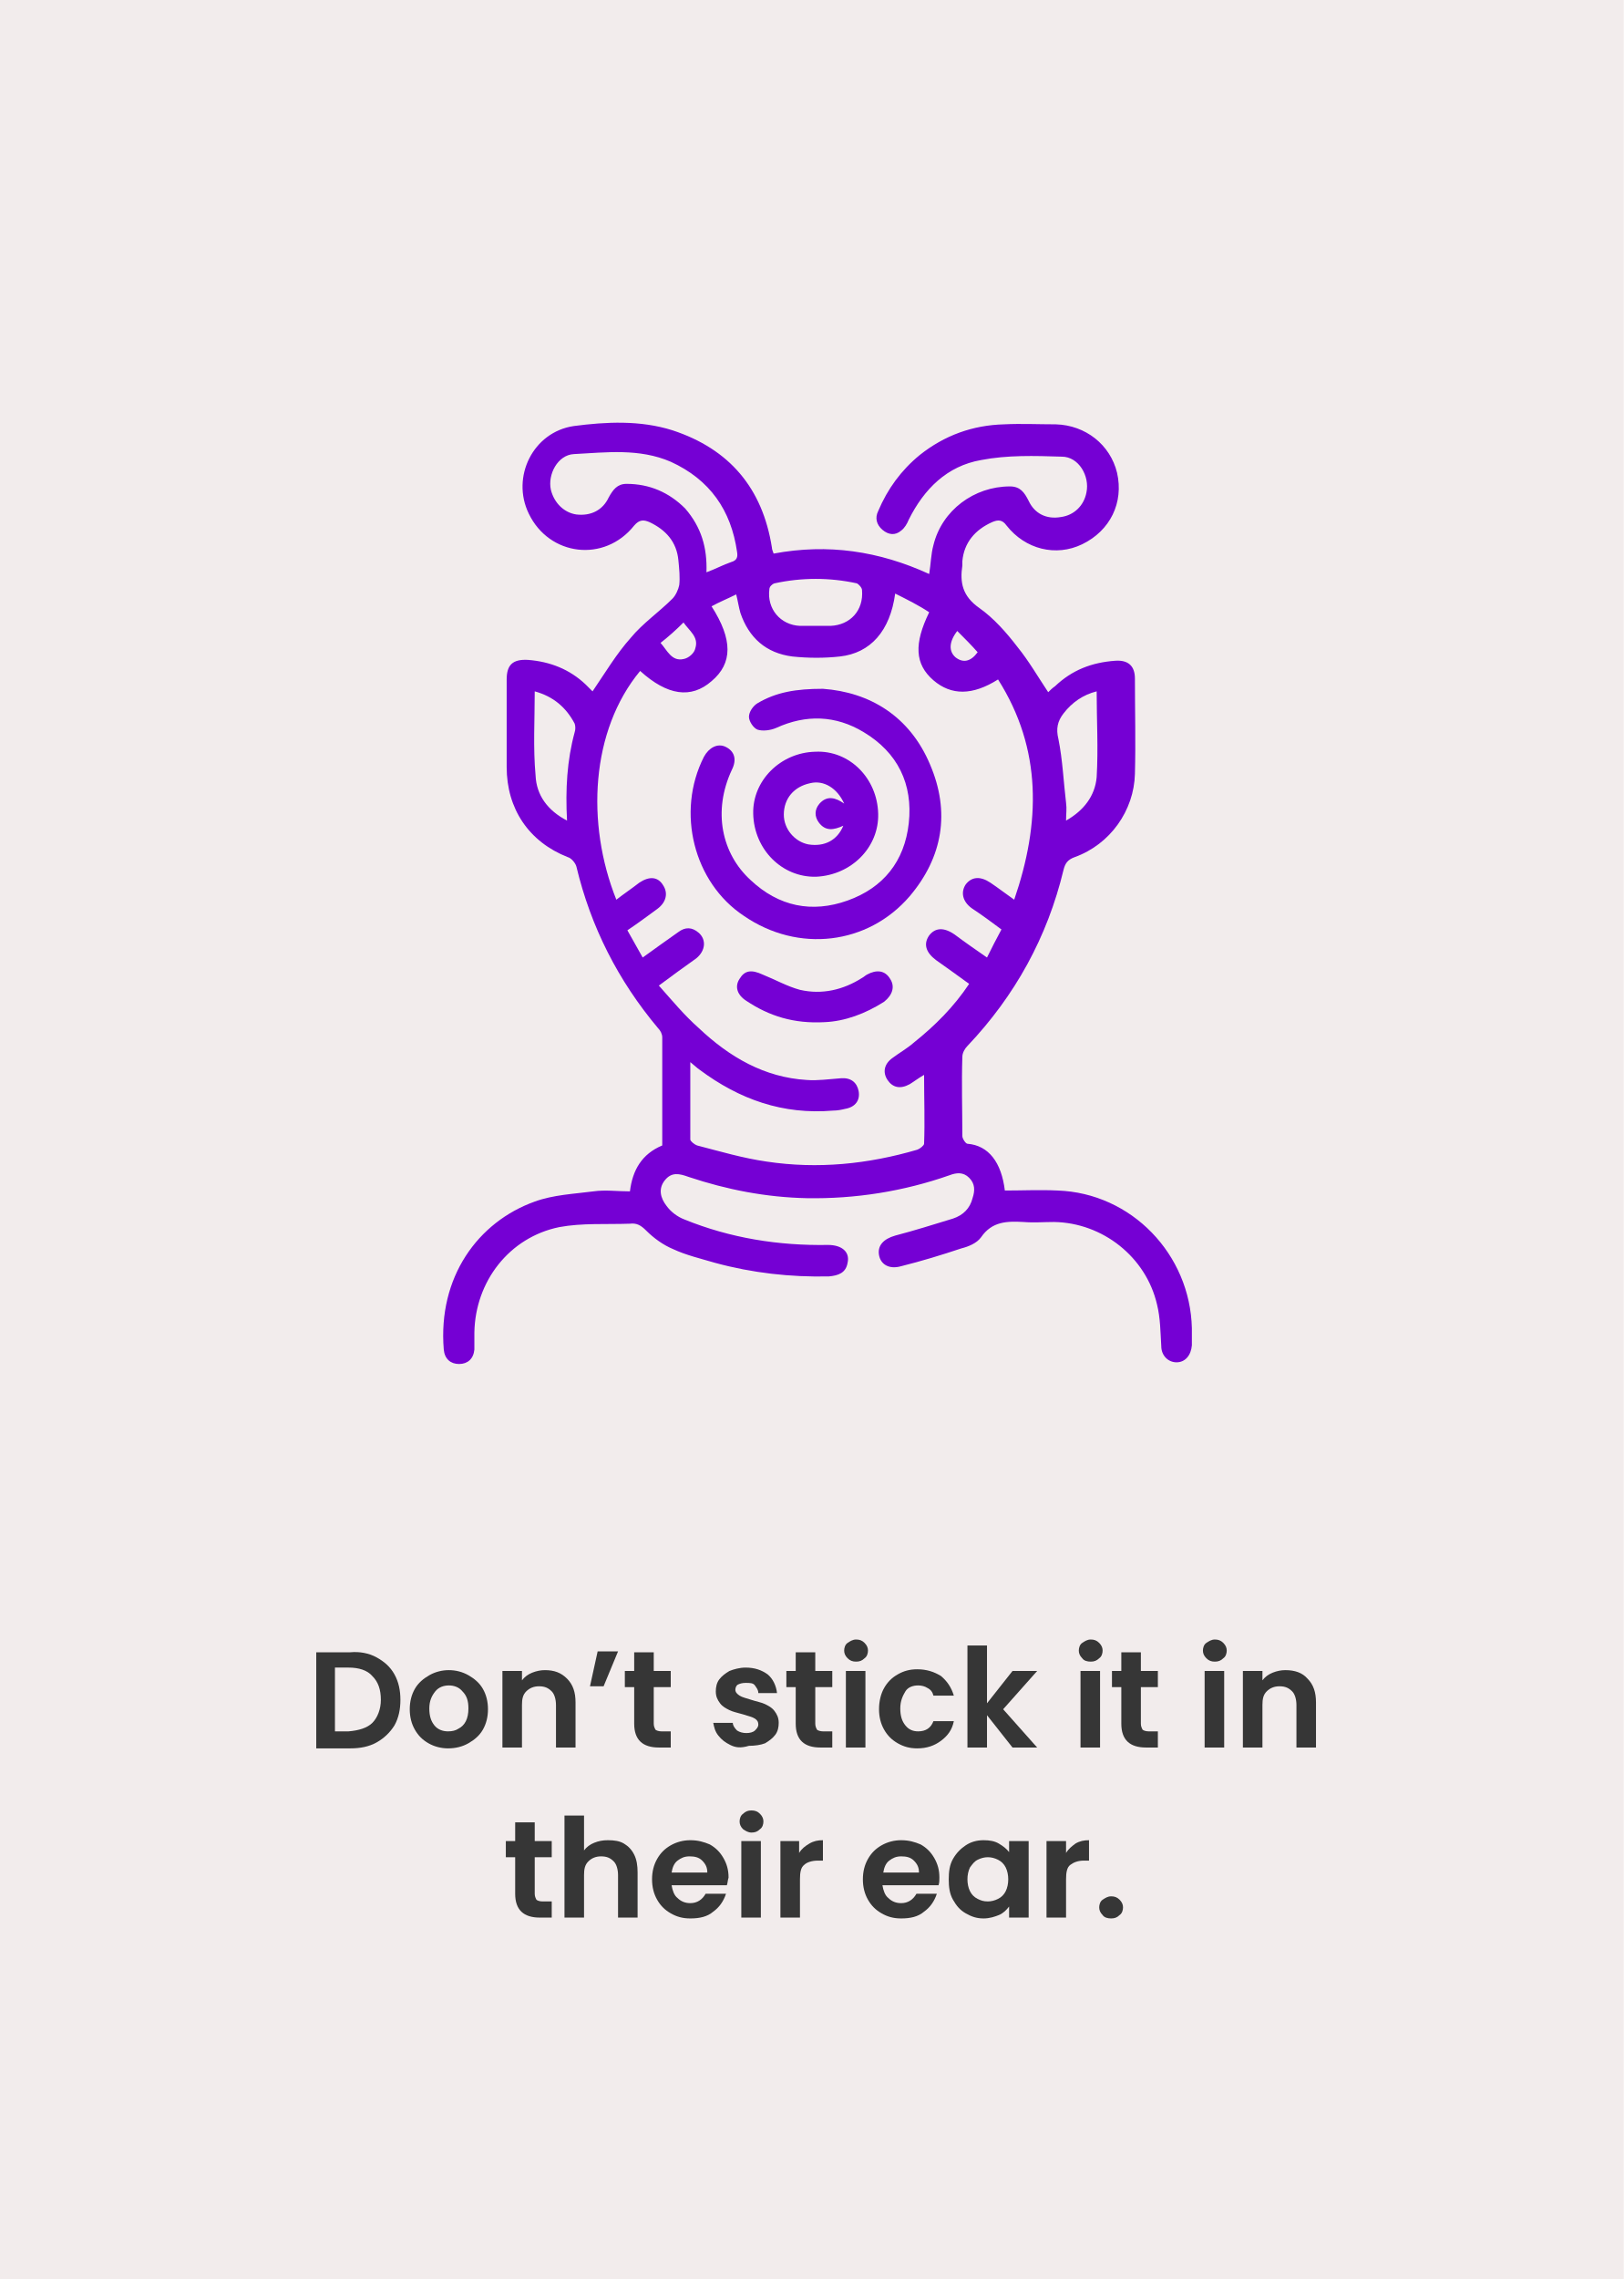
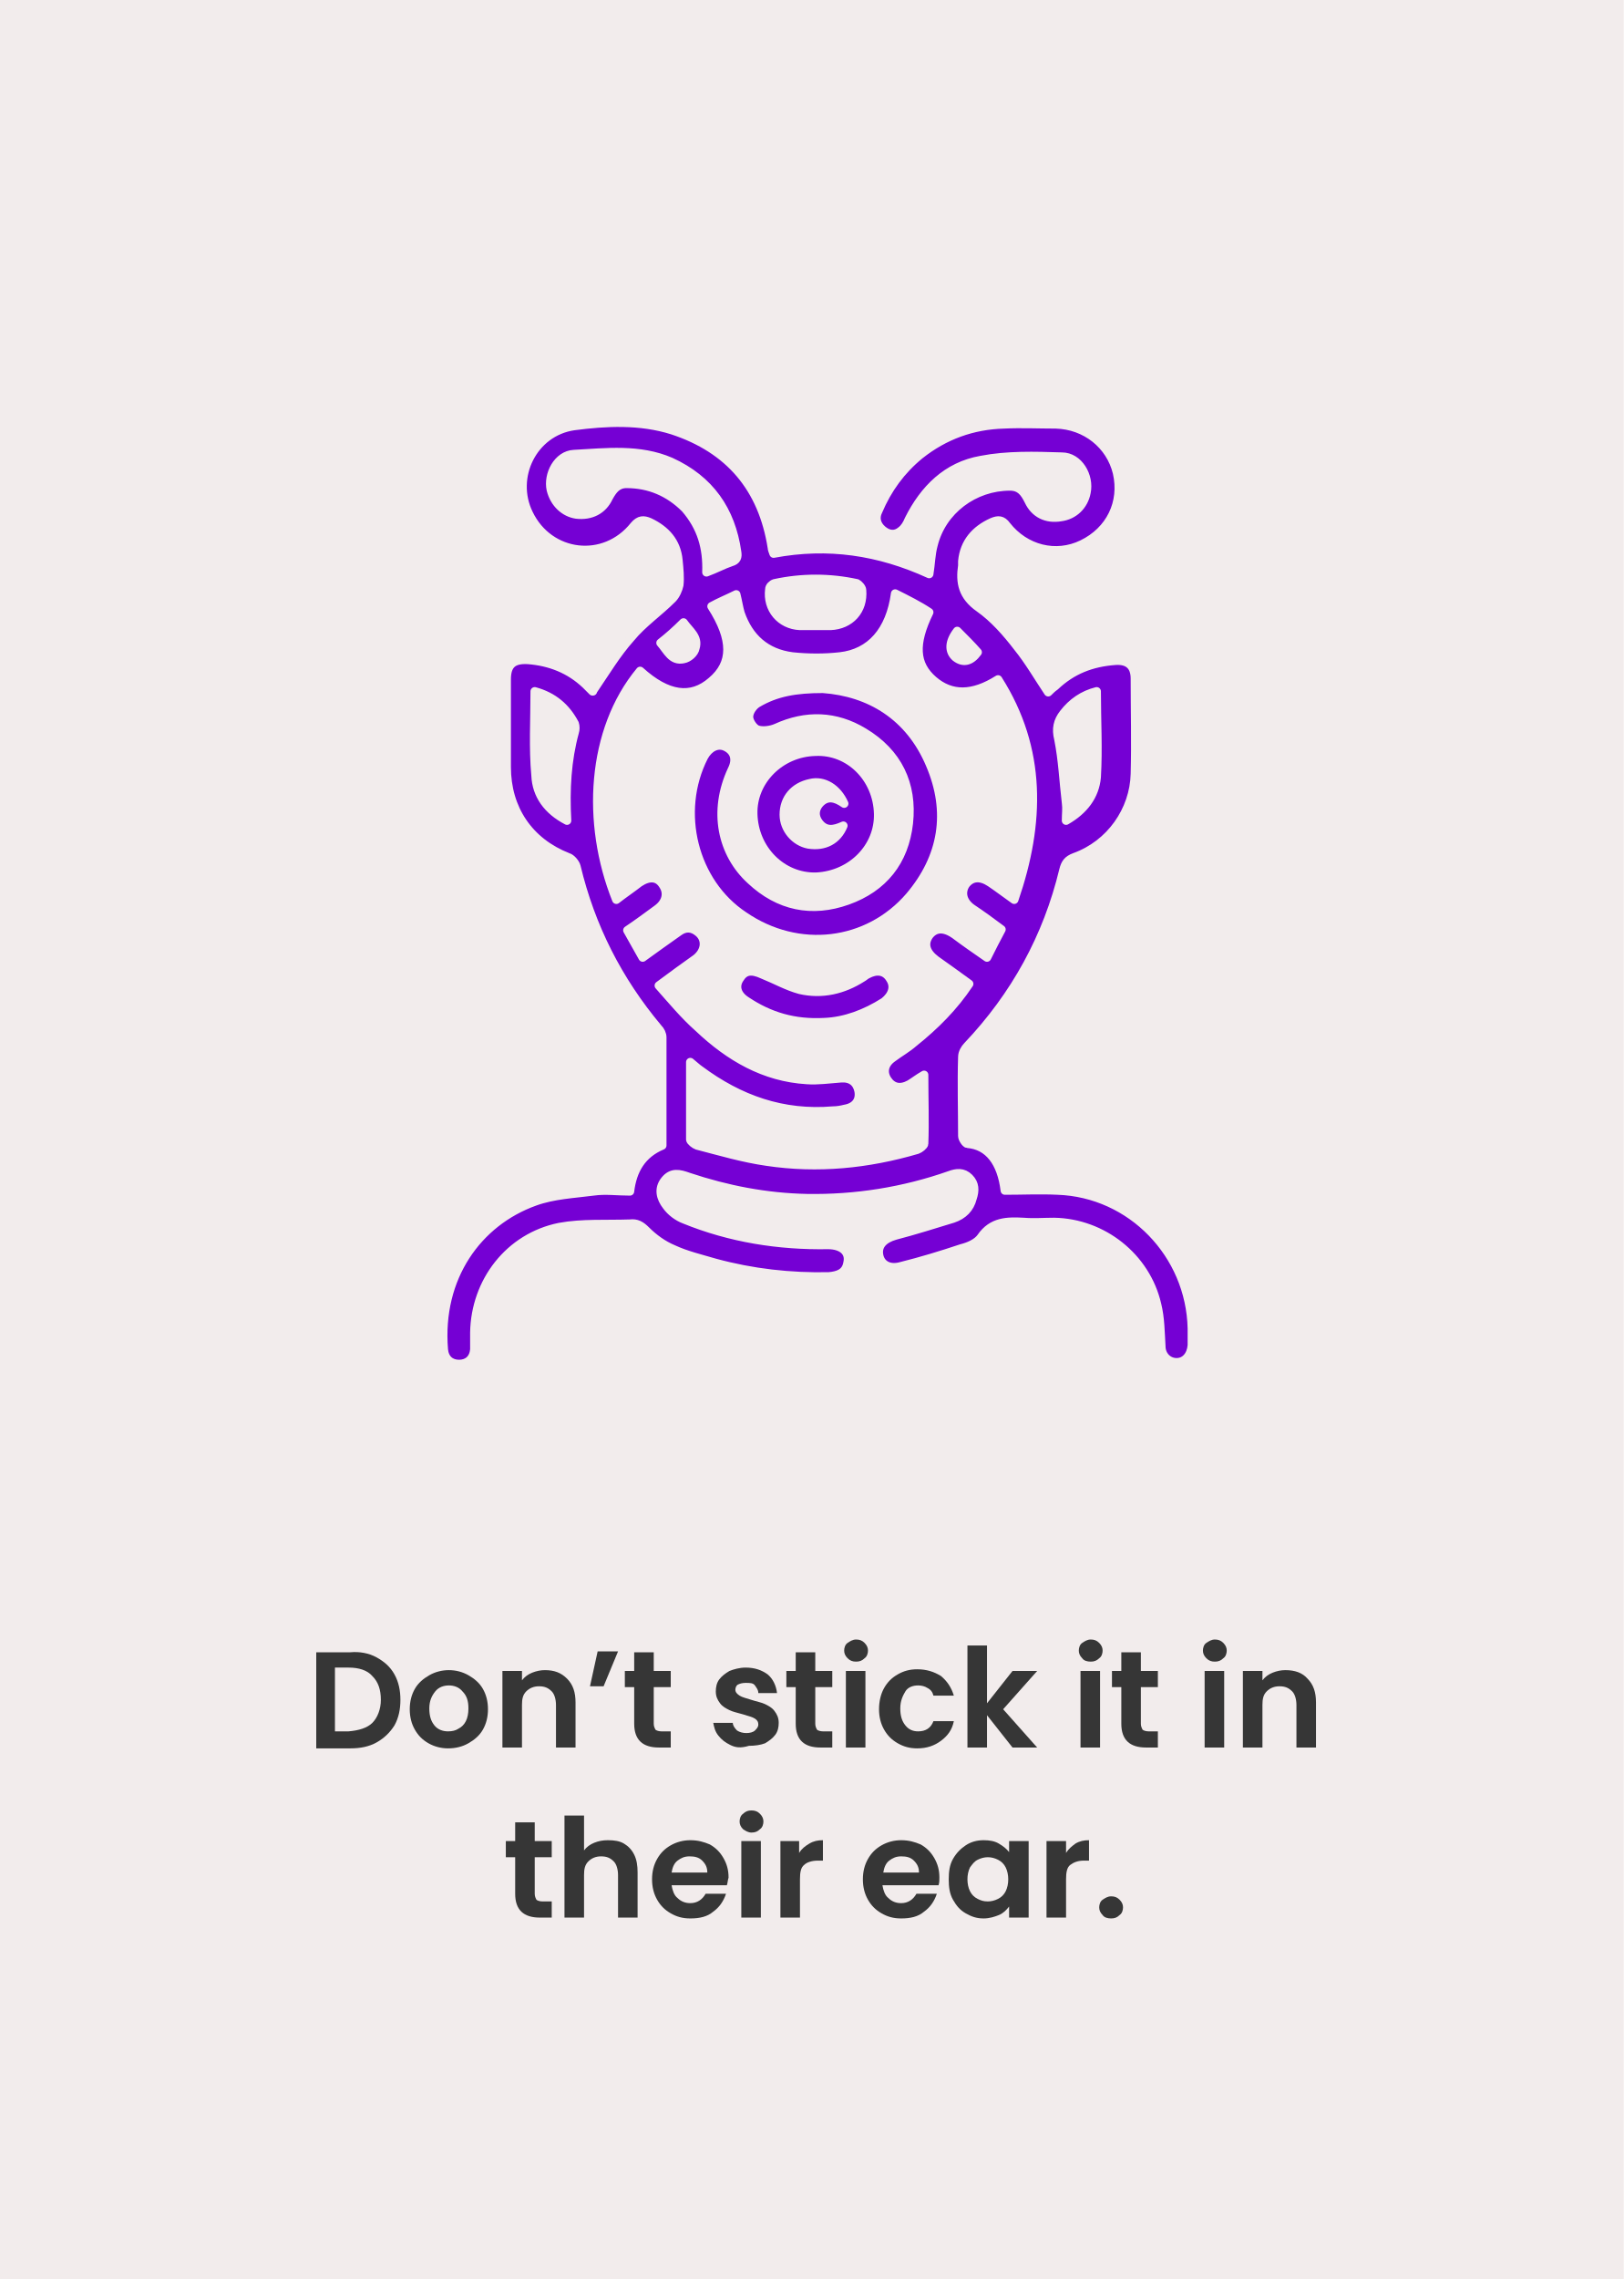
<svg xmlns="http://www.w3.org/2000/svg" version="1.1" baseProfile="tiny" id="Layer_1" x="0px" y="0px" width="191px" height="268px" viewBox="0 0 191 268" overflow="visible" xml:space="preserve">
  <rect fill="#F2ECEC" width="191" height="268" />
  <g>
    <path fill="#363636" d="M44.3,194.9c0.9,0.5,1.6,1.1,2.1,2c0.5,0.9,0.7,1.9,0.7,3s-0.2,2.1-0.7,3c-0.5,0.8-1.2,1.5-2.1,2   c-0.9,0.5-1.9,0.7-3.1,0.7h-4v-11.3h4C42.3,194.2,43.4,194.4,44.3,194.9z M43.8,202.6c0.6-0.6,1-1.6,1-2.7c0-1.2-0.3-2.1-1-2.8   c-0.6-0.7-1.6-1-2.8-1h-1.6v7.5h1.6C42.2,203.5,43.2,203.2,43.8,202.6z" />
    <path fill="#363636" d="M50.4,205c-0.7-0.4-1.2-0.9-1.6-1.6c-0.4-0.7-0.6-1.5-0.6-2.4s0.2-1.7,0.6-2.4c0.4-0.7,1-1.2,1.7-1.6   c0.7-0.4,1.5-0.6,2.3-0.6s1.6,0.2,2.3,0.6c0.7,0.4,1.3,0.9,1.7,1.6c0.4,0.7,0.6,1.5,0.6,2.4s-0.2,1.7-0.6,2.4   c-0.4,0.7-1,1.2-1.7,1.6c-0.7,0.4-1.5,0.6-2.4,0.6C51.9,205.6,51.1,205.4,50.4,205z M53.9,203.3c0.4-0.2,0.7-0.5,0.9-0.9   c0.2-0.4,0.3-0.9,0.3-1.5c0-0.9-0.2-1.5-0.7-2c-0.4-0.5-1-0.7-1.6-0.7s-1.2,0.2-1.6,0.7c-0.4,0.5-0.7,1.1-0.7,2s0.2,1.5,0.6,2   s1,0.7,1.6,0.7C53.2,203.6,53.6,203.5,53.9,203.3z" />
    <path fill="#363636" d="M66.7,197.4c0.7,0.7,1,1.6,1,2.8v5.3h-2.3v-5c0-0.7-0.2-1.3-0.5-1.6c-0.4-0.4-0.8-0.6-1.5-0.6   c-0.6,0-1.1,0.2-1.5,0.6c-0.4,0.4-0.5,0.9-0.5,1.6v5h-2.3v-9h2.3v1.1c0.3-0.4,0.7-0.7,1.2-0.9c0.5-0.2,1-0.3,1.5-0.3   C65.2,196.4,66,196.7,66.7,197.4z" />
    <path fill="#363636" d="M70.3,194.2h2.4l-1.7,4.1h-1.6L70.3,194.2z" />
    <path fill="#363636" d="M76.9,198.4v4.3c0,0.3,0.1,0.5,0.2,0.7c0.1,0.1,0.4,0.2,0.7,0.2h1.1v1.9h-1.4c-1.9,0-2.9-0.9-2.9-2.8v-4.3   h-1.1v-1.9h1.1v-2.2h2.3v2.2h2v1.9H76.9z" />
    <path fill="#363636" d="M85.9,205.2c-0.6-0.3-1-0.6-1.4-1.1s-0.5-1-0.6-1.5h2.3c0,0.3,0.2,0.6,0.5,0.9c0.3,0.2,0.7,0.3,1.1,0.3   c0.4,0,0.8-0.1,1-0.3c0.2-0.2,0.4-0.4,0.4-0.7c0-0.3-0.1-0.5-0.4-0.7s-0.8-0.3-1.4-0.5c-0.7-0.2-1.2-0.3-1.6-0.5   c-0.4-0.2-0.8-0.4-1.1-0.8s-0.5-0.8-0.5-1.4c0-0.5,0.1-1,0.4-1.4c0.3-0.4,0.7-0.7,1.2-1c0.5-0.2,1.2-0.4,1.9-0.4   c1.1,0,1.9,0.3,2.6,0.8c0.6,0.5,1,1.3,1.1,2.2h-2.2c0-0.4-0.2-0.6-0.4-0.9s-0.6-0.3-1.1-0.3c-0.4,0-0.7,0.1-0.9,0.2   s-0.3,0.4-0.3,0.6c0,0.3,0.2,0.5,0.5,0.7c0.3,0.2,0.8,0.3,1.4,0.5c0.6,0.2,1.2,0.3,1.6,0.5c0.4,0.2,0.8,0.4,1.1,0.8   c0.3,0.4,0.5,0.8,0.5,1.4c0,0.5-0.1,1-0.4,1.4s-0.7,0.7-1.2,1c-0.5,0.2-1.2,0.3-1.9,0.3C87.1,205.6,86.5,205.5,85.9,205.2z" />
    <path fill="#363636" d="M95.9,198.4v4.3c0,0.3,0.1,0.5,0.2,0.7c0.1,0.1,0.4,0.2,0.7,0.2h1.1v1.9h-1.4c-1.9,0-2.9-0.9-2.9-2.8v-4.3   h-1.1v-1.9h1.1v-2.2h2.3v2.2h2v1.9H95.9z" />
    <path fill="#363636" d="M99.7,195c-0.3-0.3-0.4-0.6-0.4-0.9s0.1-0.7,0.4-0.9s0.6-0.4,1-0.4s0.7,0.1,1,0.4s0.4,0.6,0.4,0.9   s-0.1,0.7-0.4,0.9c-0.3,0.3-0.6,0.4-1,0.4S100,195.3,99.7,195z M101.8,196.5v9h-2.3v-9H101.8z" />
    <path fill="#363636" d="M104,198.5c0.4-0.7,0.9-1.2,1.6-1.6c0.7-0.4,1.4-0.6,2.3-0.6c1.1,0,2,0.3,2.8,0.8c0.7,0.6,1.2,1.3,1.5,2.3   h-2.4c-0.1-0.4-0.3-0.7-0.7-0.9c-0.3-0.2-0.7-0.3-1.1-0.3c-0.6,0-1.2,0.2-1.5,0.7s-0.6,1.1-0.6,2c0,0.9,0.2,1.5,0.6,2   s0.9,0.7,1.5,0.7c0.9,0,1.5-0.4,1.8-1.2h2.4c-0.2,1-0.7,1.7-1.5,2.3s-1.7,0.9-2.8,0.9c-0.9,0-1.6-0.2-2.3-0.6   c-0.7-0.4-1.2-0.9-1.6-1.6s-0.6-1.5-0.6-2.4S103.6,199.2,104,198.5z" />
    <path fill="#363636" d="M119.1,205.5l-3-3.8v3.8h-2.3v-12h2.3v6.8l3-3.8h2.9l-4,4.5l4,4.5H119.1z" />
    <path fill="#363636" d="M127.3,195c-0.3-0.3-0.4-0.6-0.4-0.9s0.1-0.7,0.4-0.9s0.6-0.4,1-0.4s0.7,0.1,1,0.4s0.4,0.6,0.4,0.9   s-0.1,0.7-0.4,0.9c-0.3,0.3-0.6,0.4-1,0.4S127.5,195.3,127.3,195z M129.4,196.5v9h-2.3v-9H129.4z" />
    <path fill="#363636" d="M134.2,198.4v4.3c0,0.3,0.1,0.5,0.2,0.7c0.1,0.1,0.4,0.2,0.7,0.2h1.1v1.9h-1.4c-1.9,0-2.9-0.9-2.9-2.8v-4.3   h-1.1v-1.9h1.1v-2.2h2.3v2.2h2v1.9H134.2z" />
    <path fill="#363636" d="M141.9,195c-0.3-0.3-0.4-0.6-0.4-0.9s0.1-0.7,0.4-0.9s0.6-0.4,1-0.4s0.7,0.1,1,0.4s0.4,0.6,0.4,0.9   s-0.1,0.7-0.4,0.9c-0.3,0.3-0.6,0.4-1,0.4S142.2,195.3,141.9,195z M144,196.5v9h-2.3v-9H144z" />
    <path fill="#363636" d="M153.8,197.4c0.7,0.7,1,1.6,1,2.8v5.3h-2.3v-5c0-0.7-0.2-1.3-0.5-1.6c-0.4-0.4-0.8-0.6-1.5-0.6   c-0.6,0-1.1,0.2-1.5,0.6c-0.4,0.4-0.5,0.9-0.5,1.6v5h-2.3v-9h2.3v1.1c0.3-0.4,0.7-0.7,1.2-0.9c0.5-0.2,1-0.3,1.5-0.3   C152.3,196.4,153.2,196.7,153.8,197.4z" />
    <path fill="#363636" d="M62.9,218.4v4.3c0,0.3,0.1,0.5,0.2,0.7c0.1,0.1,0.4,0.2,0.7,0.2h1.1v1.9h-1.4c-1.9,0-2.9-0.9-2.9-2.8v-4.3   h-1.1v-1.9h1.1v-2.2h2.3v2.2h2v1.9H62.9z" />
    <path fill="#363636" d="M73.4,216.8c0.5,0.3,0.9,0.7,1.2,1.3c0.3,0.6,0.4,1.3,0.4,2.1v5.3h-2.3v-5c0-0.7-0.2-1.3-0.5-1.6   c-0.4-0.4-0.8-0.6-1.5-0.6c-0.6,0-1.1,0.2-1.5,0.6c-0.4,0.4-0.5,0.9-0.5,1.6v5h-2.3v-12h2.3v4.1c0.3-0.4,0.7-0.7,1.2-0.9   c0.5-0.2,1-0.3,1.6-0.3C72.3,216.4,72.9,216.5,73.4,216.8z" />
    <path fill="#363636" d="M85.5,221.7H79c0.1,0.6,0.3,1.2,0.7,1.5c0.4,0.4,0.9,0.6,1.5,0.6c0.8,0,1.4-0.4,1.8-1.1h2.4   c-0.3,0.9-0.8,1.6-1.5,2.1c-0.7,0.6-1.6,0.8-2.7,0.8c-0.9,0-1.6-0.2-2.3-0.6c-0.7-0.4-1.2-0.9-1.6-1.6s-0.6-1.5-0.6-2.4   c0-0.9,0.2-1.7,0.6-2.4c0.4-0.7,0.9-1.2,1.6-1.6s1.5-0.6,2.3-0.6c0.9,0,1.6,0.2,2.3,0.5c0.7,0.4,1.2,0.9,1.6,1.6s0.6,1.4,0.6,2.3   C85.6,221.1,85.6,221.4,85.5,221.7z M83.2,220.2c0-0.6-0.2-1-0.6-1.4c-0.4-0.4-0.9-0.5-1.5-0.5c-0.6,0-1,0.2-1.4,0.5   c-0.4,0.3-0.6,0.8-0.7,1.4H83.2z" />
    <path fill="#363636" d="M87.4,215.1c-0.3-0.3-0.4-0.6-0.4-0.9s0.1-0.7,0.4-0.9c0.3-0.3,0.6-0.4,1-0.4c0.4,0,0.7,0.1,1,0.4   c0.3,0.3,0.4,0.6,0.4,0.9s-0.1,0.7-0.4,0.9c-0.3,0.3-0.6,0.4-1,0.4C88,215.5,87.7,215.3,87.4,215.1z M89.5,216.5v9h-2.3v-9H89.5z" />
    <path fill="#363636" d="M95.2,216.8c0.5-0.3,1-0.4,1.6-0.4v2.4h-0.6c-0.7,0-1.3,0.2-1.6,0.5c-0.4,0.3-0.5,0.9-0.5,1.7v4.5h-2.3v-9   H94v1.4C94.3,217.4,94.7,217.1,95.2,216.8z" />
    <path fill="#363636" d="M110.4,221.7h-6.6c0.1,0.6,0.3,1.2,0.7,1.5c0.4,0.4,0.9,0.6,1.5,0.6c0.8,0,1.4-0.4,1.8-1.1h2.4   c-0.3,0.9-0.8,1.6-1.5,2.1c-0.7,0.6-1.6,0.8-2.7,0.8c-0.9,0-1.6-0.2-2.3-0.6c-0.7-0.4-1.2-0.9-1.6-1.6c-0.4-0.7-0.6-1.5-0.6-2.4   c0-0.9,0.2-1.7,0.6-2.4c0.4-0.7,0.9-1.2,1.6-1.6c0.7-0.4,1.5-0.6,2.3-0.6c0.9,0,1.6,0.2,2.3,0.5c0.7,0.4,1.2,0.9,1.6,1.6   c0.4,0.7,0.6,1.4,0.6,2.3C110.5,221.1,110.5,221.4,110.4,221.7z M108.1,220.2c0-0.6-0.2-1-0.6-1.4s-0.9-0.5-1.5-0.5   c-0.6,0-1,0.2-1.4,0.5c-0.4,0.3-0.6,0.8-0.7,1.4H108.1z" />
    <path fill="#363636" d="M112.1,218.6c0.4-0.7,0.9-1.2,1.5-1.6s1.3-0.6,2.1-0.6c0.7,0,1.3,0.1,1.8,0.4c0.5,0.3,0.9,0.6,1.2,1v-1.3   h2.3v9h-2.3v-1.3c-0.3,0.4-0.7,0.8-1.2,1s-1.1,0.4-1.8,0.4c-0.8,0-1.4-0.2-2.1-0.6s-1.1-0.9-1.5-1.6c-0.4-0.7-0.5-1.5-0.5-2.4   C111.6,220.1,111.7,219.3,112.1,218.6z M118.3,219.6c-0.2-0.4-0.5-0.7-0.9-0.9s-0.8-0.3-1.2-0.3c-0.4,0-0.8,0.1-1.2,0.3   s-0.6,0.5-0.9,0.9c-0.2,0.4-0.3,0.9-0.3,1.4s0.1,1,0.3,1.4c0.2,0.4,0.5,0.7,0.9,0.9c0.4,0.2,0.7,0.3,1.2,0.3c0.4,0,0.8-0.1,1.2-0.3   c0.4-0.2,0.7-0.5,0.9-0.9c0.2-0.4,0.3-0.9,0.3-1.4S118.5,220,118.3,219.6z" />
    <path fill="#363636" d="M126.5,216.8c0.5-0.3,1-0.4,1.6-0.4v2.4h-0.6c-0.7,0-1.2,0.2-1.6,0.5c-0.4,0.3-0.5,0.9-0.5,1.7v4.5h-2.3v-9   h2.3v1.4C125.7,217.4,126.1,217.1,126.5,216.8z" />
    <path fill="#363636" d="M129.7,225.2c-0.3-0.3-0.4-0.6-0.4-0.9s0.1-0.7,0.4-0.9s0.6-0.4,1-0.4c0.4,0,0.7,0.1,1,0.4   c0.3,0.3,0.4,0.6,0.4,0.9s-0.1,0.7-0.4,0.9c-0.3,0.3-0.6,0.4-1,0.4C130.3,225.6,129.9,225.5,129.7,225.2z" />
  </g>
  <g id="LUqn1l_00000029010310378352459100000005839372164818346887_">
    <g>
-       <path fill="#7500D4" d="M118.2,140c2.1,0,4.1-0.1,6.2,0c8.7,0.3,15.6,7.5,15.8,16.2c0,0.7,0,1.3,0,2c-0.1,1.2-0.8,2-1.8,2    c-1,0-1.8-0.8-1.8-1.9c-0.1-1.6-0.1-3.3-0.5-4.9c-1.3-5.6-6.4-9.6-12.1-9.7c-1.2,0-2.4,0.1-3.6,0c-1.9-0.1-3.7-0.1-5,1.8    c-0.5,0.7-1.5,1.1-2.3,1.3c-2.4,0.8-4.7,1.5-7.1,2.1c-1.4,0.4-2.4-0.2-2.6-1.3c-0.2-1.1,0.5-1.9,1.9-2.3c2.3-0.6,4.5-1.3,6.8-2    c1.2-0.4,2-1.2,2.3-2.4c0.3-0.9,0.3-1.7-0.4-2.4c-0.7-0.7-1.5-0.6-2.3-0.3c-5.4,1.9-11.1,2.8-16.8,2.7c-4.8-0.1-9.4-1-13.9-2.5    c-1.1-0.4-2-0.6-2.8,0.4c-0.8,1-0.5,2.1,0.2,3c0.5,0.7,1.3,1.3,2.1,1.6c5.4,2.2,11.1,3.1,16.9,3c1.6,0,2.6,0.8,2.3,2.1    c-0.2,1.2-1.1,1.5-2.2,1.6c-4.5,0.1-9-0.4-13.4-1.6c-1.7-0.5-3.4-0.9-4.9-1.6c-1.2-0.5-2.3-1.3-3.2-2.2c-0.6-0.6-1.1-0.9-1.9-0.8    c-2.8,0.1-5.6-0.1-8.3,0.4c-5.9,1.2-9.9,6.4-10,12.4c0,0.7,0,1.3,0,2c-0.1,1.1-0.8,1.7-1.8,1.7c-1,0-1.7-0.6-1.8-1.7    c-0.7-8.5,4-15,10.7-17.4c2.2-0.8,4.6-0.9,6.9-1.2c1.4-0.2,2.8,0,4.3,0c0.3-2.5,1.4-4.4,3.8-5.4c0-4.3,0-8.5,0-12.7    c0-0.4-0.2-0.8-0.5-1.1c-4.7-5.6-7.9-11.9-9.6-19c-0.1-0.4-0.6-1-1-1.1c-4.6-1.8-7.2-5.7-7.2-10.6c0-3.4,0-6.9,0-10.3    c0-1.7,0.7-2.4,2.5-2.3c2.6,0.2,4.9,1.1,6.8,2.9c0.3,0.3,0.5,0.5,0.8,0.8c0,0,0.1,0,0,0c1.5-2.2,2.8-4.4,4.5-6.3    c1.4-1.7,3.3-3,4.9-4.6c0.4-0.4,0.7-1.1,0.8-1.6c0.1-0.9,0-1.9-0.1-2.9c-0.2-2.2-1.5-3.6-3.4-4.5c-0.7-0.3-1.2-0.3-1.8,0.4    c-3.5,4.4-10,3.6-12.4-1.4c-2.1-4.3,0.5-9.6,5.3-10.3c3.8-0.5,7.8-0.7,11.6,0.5c6.7,2.2,10.6,6.8,11.7,13.8c0,0.2,0.1,0.4,0.2,0.7    c6.4-1.2,12.4-0.3,18.3,2.4c0.2-1.2,0.2-2.3,0.5-3.4c1-4.1,4.8-6.9,9-6.9c1.2,0,1.7,0.7,2.2,1.7c0.7,1.5,2.1,2.2,3.8,1.9    c1.5-0.2,2.7-1.3,3-2.9c0.4-1.9-0.9-4.2-2.9-4.2c-3.2-0.1-6.4-0.2-9.5,0.4c-4,0.7-6.7,3.4-8.5,7c-0.2,0.5-0.5,1-0.9,1.3    c-0.7,0.6-1.5,0.5-2.2-0.1c-0.7-0.6-0.9-1.4-0.5-2.2c1.1-2.6,2.7-4.8,4.9-6.6c2.9-2.3,6.2-3.5,9.9-3.6c2-0.1,4.1,0,6.1,0    c3.5,0.1,6.4,2.4,7.2,5.7c0.8,3.5-0.8,6.8-4.1,8.4c-3.1,1.5-6.7,0.6-8.9-2.2c-0.5-0.7-1-0.7-1.7-0.4c-2,0.9-3.3,2.4-3.5,4.6    c0,0.2,0,0.3,0,0.5c-0.3,2,0,3.6,2,5c1.7,1.2,3.2,2.9,4.5,4.6c1.3,1.6,2.4,3.5,3.6,5.3c0.2-0.2,0.5-0.5,0.8-0.7    c2-1.9,4.3-2.8,7.1-3c1.5-0.1,2.3,0.6,2.3,2.1c0,3.7,0.1,7.5,0,11.2c-0.1,4.3-2.9,8.3-7.1,9.8c-0.8,0.3-1.1,0.7-1.3,1.5    c-1.9,7.9-5.7,14.8-11.3,20.7c-0.3,0.3-0.6,0.8-0.6,1.3c-0.1,3.1,0,6.2,0,9.3c0,0.3,0.4,0.9,0.6,0.9    C116.3,134.7,117.8,136.7,118.2,140z M105.3,69.8c-0.6,4.4-2.9,7-6.5,7.4c-1.8,0.2-3.7,0.2-5.6,0c-3.1-0.4-5.1-2.2-6.1-5.1    c-0.2-0.7-0.3-1.4-0.5-2.2c-1,0.5-2,0.9-2.9,1.4c2.5,3.9,2.5,6.7,0,8.8c-2.4,2.1-5.2,1.7-8.4-1.2c-5.8,7-6.4,17.9-2.8,26.9    c0.9-0.7,1.8-1.3,2.7-2c1.2-0.8,2.2-0.7,2.8,0.3c0.6,0.9,0.4,2-0.7,2.8c-1.1,0.8-2.3,1.7-3.5,2.5c0.6,1.1,1.2,2.1,1.8,3.2    c1.5-1.1,2.8-2,4.2-3c0.8-0.6,1.6-0.6,2.4,0.1c0.9,0.8,0.8,2.1-0.3,3c-1.4,1-2.8,2-4.4,3.2c1.6,1.8,3,3.5,4.7,5    c3.6,3.4,7.7,5.8,12.7,6.1c1.3,0.1,2.6-0.1,4-0.2c1.2-0.1,1.9,0.5,2.1,1.5c0.2,1.1-0.4,1.9-1.6,2.1c-0.4,0.1-0.9,0.2-1.4,0.2    c-5.9,0.5-11-1.3-15.7-4.8c-0.3-0.2-0.6-0.5-1.1-0.9c0,3.2,0,6.2,0,9.1c0,0.2,0.5,0.6,0.8,0.7c2.7,0.7,5.4,1.5,8.2,1.9    c6,0.9,11.9,0.3,17.7-1.4c0.3-0.1,0.8-0.5,0.8-0.7c0.1-2.6,0-5.3,0-8.1c-0.7,0.4-1.2,0.8-1.7,1.1c-1.1,0.6-2,0.4-2.6-0.5    c-0.6-0.9-0.4-1.9,0.6-2.6c0.8-0.6,1.7-1.1,2.5-1.8c2.5-2,4.7-4.2,6.5-6.9c-1.4-1-2.6-1.9-3.9-2.8c-1.2-0.9-1.5-1.9-0.8-2.9    c0.7-0.9,1.7-1,3-0.1c1.2,0.9,2.5,1.8,3.8,2.7c0.6-1.2,1.1-2.2,1.7-3.3c-1.2-0.9-2.3-1.7-3.5-2.5c-1.1-0.8-1.3-1.9-0.7-2.8    c0.7-0.9,1.7-1,2.9-0.2c0.9,0.6,1.8,1.3,2.8,2c3.1-9,3.3-17.7-1.9-25.9c-3,1.9-5.5,1.9-7.6,0.1c-2.2-1.9-2.3-4.3-0.5-8    C108.1,71.2,106.7,70.5,105.3,69.8z M83.1,67.3c1.1-0.4,2-0.9,2.9-1.2c0.7-0.2,0.8-0.6,0.7-1.2c-0.7-4.9-3.2-8.5-7.8-10.6    c-3.7-1.6-7.6-1.1-11.4-0.9c-1.9,0.1-3.1,2.4-2.7,4.2c0.4,1.6,1.6,2.7,3,2.9c1.7,0.2,3.1-0.5,3.8-2c0.5-0.9,1-1.6,2.1-1.6    c2.7,0,5,1,6.9,2.9C82.5,62,83.2,64.4,83.1,67.3z M96,73.6C96,73.6,96,73.6,96,73.6c0.6,0,1.2,0,1.7,0c2.3-0.1,3.9-1.8,3.7-4.2    c0-0.3-0.4-0.7-0.6-0.8c-3.2-0.7-6.5-0.7-9.7,0c-0.3,0.1-0.6,0.4-0.6,0.7c-0.3,2.3,1.3,4.2,3.6,4.3C94.7,73.6,95.4,73.6,96,73.6z     M62.9,81.3c0,3.4-0.2,6.6,0.1,9.9c0.1,2.3,1.4,4.1,3.7,5.3c-0.2-3.7,0-7.1,0.9-10.4c0.1-0.3,0.1-0.7,0-1    C66.6,83.2,65.1,81.9,62.9,81.3z M129,81.3c-1.6,0.4-2.9,1.3-3.9,2.6c-0.7,0.9-0.9,1.8-0.6,3c0.5,2.5,0.6,5,0.9,7.5    c0.1,0.7,0,1.3,0,2.1c2.1-1.2,3.4-2.9,3.6-5.1C129.2,88,129,84.7,129,81.3z M77.7,75.6c0.8,0.9,1.3,2.2,2.7,1.9    c0.6-0.1,1.3-0.7,1.4-1.3c0.4-1.3-0.7-2-1.4-3C79.5,74.1,78.6,74.9,77.7,75.6z M112.6,74.2c-1,1.3-1,2.4-0.2,3.1    c0.9,0.7,1.8,0.5,2.6-0.6C114.3,75.9,113.5,75.1,112.6,74.2z" />
-       <path fill="#7500D4" d="M96.8,81c5.5,0.4,10.2,3.2,12.6,8.9c2.4,5.6,1.5,10.9-2.4,15.5c-4.9,5.7-13.1,6.7-19.5,2.3    c-5.9-3.9-8-12.2-4.7-18.7c0.6-1.1,1.6-1.6,2.5-1.2c1.1,0.5,1.4,1.5,0.8,2.7c-2.3,4.9-1.2,9.9,2.2,13c3.3,3.1,7.2,3.9,11.4,2.4    c4.2-1.5,6.7-4.6,7.2-9.1c0.5-4.6-1.3-8.3-5.3-10.7c-3.3-2-6.8-2.1-10.3-0.5c-0.7,0.3-1.6,0.4-2.2,0.2c-0.5-0.2-1-1-1-1.5    c0-0.6,0.5-1.3,1-1.6C91.3,81.4,93.6,81,96.8,81z" />
-       <path fill="#7500D4" d="M103.3,95.7c0.1,3.9-3.1,7.2-7.3,7.4c-4,0.1-7.3-3.2-7.4-7.4c-0.1-3.9,3.2-7.2,7.3-7.3    C99.9,88.2,103.2,91.5,103.3,95.7z M99.2,97.1c-1.1,0.5-2.1,0.7-2.9-0.4c-0.5-0.7-0.5-1.5,0.1-2.2c0.9-1,1.9-0.7,2.9,0    c-0.8-1.8-2.4-2.8-4-2.4c-1.9,0.4-3.1,1.8-3.1,3.7c0,1.7,1.3,3.2,2.9,3.5C97,99.6,98.5,98.8,99.2,97.1z" />
-       <path fill="#7500D4" d="M97,120.2c-3.6,0.2-6.5-0.7-9.2-2.5c-1.1-0.7-1.4-1.7-0.8-2.6c0.6-1,1.4-1.1,2.7-0.5    c1.5,0.6,2.9,1.4,4.4,1.8c2.6,0.6,5.1,0,7.3-1.4c0.2-0.1,0.4-0.3,0.6-0.4c1.1-0.6,2.1-0.5,2.7,0.5c0.6,0.9,0.3,1.9-0.7,2.7    C101.8,119.2,99.4,120.1,97,120.2z" />
+       <path fill="#7500D4" stroke="#F2ECEC" stroke-linejoin="round" stroke-miterlimit="10" d="M118.2,140c2.1,0,4.1-0.1,6.2,0    c8.7,0.3,15.6,7.5,15.8,16.2c0,0.7,0,1.3,0,2c-0.1,1.2-0.8,2-1.8,2c-1,0-1.8-0.8-1.8-1.9c-0.1-1.6-0.1-3.3-0.5-4.9    c-1.3-5.6-6.4-9.6-12.1-9.7c-1.2,0-2.4,0.1-3.6,0c-1.9-0.1-3.7-0.1-5,1.8c-0.5,0.7-1.5,1.1-2.3,1.3c-2.4,0.8-4.7,1.5-7.1,2.1    c-1.4,0.4-2.4-0.2-2.6-1.3c-0.2-1.1,0.5-1.9,1.9-2.3c2.3-0.6,4.5-1.3,6.8-2c1.2-0.4,2-1.2,2.3-2.4c0.3-0.9,0.3-1.7-0.4-2.4    c-0.7-0.7-1.5-0.6-2.3-0.3c-5.4,1.9-11.1,2.8-16.8,2.7c-4.8-0.1-9.4-1-13.9-2.5c-1.1-0.4-2-0.6-2.8,0.4c-0.8,1-0.5,2.1,0.2,3    c0.5,0.7,1.3,1.3,2.1,1.6c5.4,2.2,11.1,3.1,16.9,3c1.6,0,2.6,0.8,2.3,2.1c-0.2,1.2-1.1,1.5-2.2,1.6c-4.5,0.1-9-0.4-13.4-1.6    c-1.7-0.5-3.4-0.9-4.9-1.6c-1.2-0.5-2.3-1.3-3.2-2.2c-0.6-0.6-1.1-0.9-1.9-0.8c-2.8,0.1-5.6-0.1-8.3,0.4c-5.9,1.2-9.9,6.4-10,12.4    c0,0.7,0,1.3,0,2c-0.1,1.1-0.8,1.7-1.8,1.7c-1,0-1.7-0.6-1.8-1.7c-0.7-8.5,4-15,10.7-17.4c2.2-0.8,4.6-0.9,6.9-1.2    c1.4-0.2,2.8,0,4.3,0c0.3-2.5,1.4-4.4,3.8-5.4c0-4.3,0-8.5,0-12.7c0-0.4-0.2-0.8-0.5-1.1c-4.7-5.6-7.9-11.9-9.6-19    c-0.1-0.4-0.6-1-1-1.1c-4.6-1.8-7.2-5.7-7.2-10.6c0-3.4,0-6.9,0-10.3c0-1.7,0.7-2.4,2.5-2.3c2.6,0.2,4.9,1.1,6.8,2.9    c0.3,0.3,0.5,0.5,0.8,0.8c0,0,0.1,0,0,0c1.5-2.2,2.8-4.4,4.5-6.3c1.4-1.7,3.3-3,4.9-4.6c0.4-0.4,0.7-1.1,0.8-1.6    c0.1-0.9,0-1.9-0.1-2.9c-0.2-2.2-1.5-3.6-3.4-4.5c-0.7-0.3-1.2-0.3-1.8,0.4c-3.5,4.4-10,3.6-12.4-1.4c-2.1-4.3,0.5-9.6,5.3-10.3    c3.8-0.5,7.8-0.7,11.6,0.5c6.7,2.2,10.6,6.8,11.7,13.8c0,0.2,0.1,0.4,0.2,0.7c6.4-1.2,12.4-0.3,18.3,2.4c0.2-1.2,0.2-2.3,0.5-3.4    c1-4.1,4.8-6.9,9-6.9c1.2,0,1.7,0.7,2.2,1.7c0.7,1.5,2.1,2.2,3.8,1.9c1.5-0.2,2.7-1.3,3-2.9c0.4-1.9-0.9-4.2-2.9-4.2    c-3.2-0.1-6.4-0.2-9.5,0.4c-4,0.7-6.7,3.4-8.5,7c-0.2,0.5-0.5,1-0.9,1.3c-0.7,0.6-1.5,0.5-2.2-0.1c-0.7-0.6-0.9-1.4-0.5-2.2    c1.1-2.6,2.7-4.8,4.9-6.6c2.9-2.3,6.2-3.5,9.9-3.6c2-0.1,4.1,0,6.1,0c3.5,0.1,6.4,2.4,7.2,5.7c0.8,3.5-0.8,6.8-4.1,8.4    c-3.1,1.5-6.7,0.6-8.9-2.2c-0.5-0.7-1-0.7-1.7-0.4c-2,0.9-3.3,2.4-3.5,4.6c0,0.2,0,0.3,0,0.5c-0.3,2,0,3.6,2,5    c1.7,1.2,3.2,2.9,4.5,4.6c1.3,1.6,2.4,3.5,3.6,5.3c0.2-0.2,0.5-0.5,0.8-0.7c2-1.9,4.3-2.8,7.1-3c1.5-0.1,2.3,0.6,2.3,2.1    c0,3.7,0.1,7.5,0,11.2c-0.1,4.3-2.9,8.3-7.1,9.8c-0.8,0.3-1.1,0.7-1.3,1.5c-1.9,7.9-5.7,14.8-11.3,20.7c-0.3,0.3-0.6,0.8-0.6,1.3    c-0.1,3.1,0,6.2,0,9.3c0,0.3,0.4,0.9,0.6,0.9C116.3,134.7,117.8,136.7,118.2,140z M105.3,69.8c-0.6,4.4-2.9,7-6.5,7.4    c-1.8,0.2-3.7,0.2-5.6,0c-3.1-0.4-5.1-2.2-6.1-5.1c-0.2-0.7-0.3-1.4-0.5-2.2c-1,0.5-2,0.9-2.9,1.4c2.5,3.9,2.5,6.7,0,8.8    c-2.4,2.1-5.2,1.7-8.4-1.2c-5.8,7-6.4,17.9-2.8,26.9c0.9-0.7,1.8-1.3,2.7-2c1.2-0.8,2.2-0.7,2.8,0.3c0.6,0.9,0.4,2-0.7,2.8    c-1.1,0.8-2.3,1.7-3.5,2.5c0.6,1.1,1.2,2.1,1.8,3.2c1.5-1.1,2.8-2,4.2-3c0.8-0.6,1.6-0.6,2.4,0.1c0.9,0.8,0.8,2.1-0.3,3    c-1.4,1-2.8,2-4.4,3.2c1.6,1.8,3,3.5,4.7,5c3.6,3.4,7.7,5.8,12.7,6.1c1.3,0.1,2.6-0.1,4-0.2c1.2-0.1,1.9,0.5,2.1,1.5    c0.2,1.1-0.4,1.9-1.6,2.1c-0.4,0.1-0.9,0.2-1.4,0.2c-5.9,0.5-11-1.3-15.7-4.8c-0.3-0.2-0.6-0.5-1.1-0.9c0,3.2,0,6.2,0,9.1    c0,0.2,0.5,0.6,0.8,0.7c2.7,0.7,5.4,1.5,8.2,1.9c6,0.9,11.9,0.3,17.7-1.4c0.3-0.1,0.8-0.5,0.8-0.7c0.1-2.6,0-5.3,0-8.1    c-0.7,0.4-1.2,0.8-1.7,1.1c-1.1,0.6-2,0.4-2.6-0.5c-0.6-0.9-0.4-1.9,0.6-2.6c0.8-0.6,1.7-1.1,2.5-1.8c2.5-2,4.7-4.2,6.5-6.9    c-1.4-1-2.6-1.9-3.9-2.8c-1.2-0.9-1.5-1.9-0.8-2.9c0.7-0.9,1.7-1,3-0.1c1.2,0.9,2.5,1.8,3.8,2.7c0.6-1.2,1.1-2.2,1.7-3.3    c-1.2-0.9-2.3-1.7-3.5-2.5c-1.1-0.8-1.3-1.9-0.7-2.8c0.7-0.9,1.7-1,2.9-0.2c0.9,0.6,1.8,1.3,2.8,2c3.1-9,3.3-17.7-1.9-25.9    c-3,1.9-5.5,1.9-7.6,0.1c-2.2-1.9-2.3-4.3-0.5-8C108.1,71.2,106.7,70.5,105.3,69.8z M83.1,67.3c1.1-0.4,2-0.9,2.9-1.2    c0.7-0.2,0.8-0.6,0.7-1.2c-0.7-4.9-3.2-8.5-7.8-10.6c-3.7-1.6-7.6-1.1-11.4-0.9c-1.9,0.1-3.1,2.4-2.7,4.2c0.4,1.6,1.6,2.7,3,2.9    c1.7,0.2,3.1-0.5,3.8-2c0.5-0.9,1-1.6,2.1-1.6c2.7,0,5,1,6.9,2.9C82.5,62,83.2,64.4,83.1,67.3z M96,73.6C96,73.6,96,73.6,96,73.6    c0.6,0,1.2,0,1.7,0c2.3-0.1,3.9-1.8,3.7-4.2c0-0.3-0.4-0.7-0.6-0.8c-3.2-0.7-6.5-0.7-9.7,0c-0.3,0.1-0.6,0.4-0.6,0.7    c-0.3,2.3,1.3,4.2,3.6,4.3C94.7,73.6,95.4,73.6,96,73.6z M62.9,81.3c0,3.4-0.2,6.6,0.1,9.9c0.1,2.3,1.4,4.1,3.7,5.3    c-0.2-3.7,0-7.1,0.9-10.4c0.1-0.3,0.1-0.7,0-1C66.6,83.2,65.1,81.9,62.9,81.3z M129,81.3c-1.6,0.4-2.9,1.3-3.9,2.6    c-0.7,0.9-0.9,1.8-0.6,3c0.5,2.5,0.6,5,0.9,7.5c0.1,0.7,0,1.3,0,2.1c2.1-1.2,3.4-2.9,3.6-5.1C129.2,88,129,84.7,129,81.3z     M77.7,75.6c0.8,0.9,1.3,2.2,2.7,1.9c0.6-0.1,1.3-0.7,1.4-1.3c0.4-1.3-0.7-2-1.4-3C79.5,74.1,78.6,74.9,77.7,75.6z M112.6,74.2    c-1,1.3-1,2.4-0.2,3.1c0.9,0.7,1.8,0.5,2.6-0.6C114.3,75.9,113.5,75.1,112.6,74.2z" />
+       <path fill="#7500D4" stroke="#F2ECEC" stroke-linejoin="round" stroke-miterlimit="10" d="M96.8,81c5.5,0.4,10.2,3.2,12.6,8.9    c2.4,5.6,1.5,10.9-2.4,15.5c-4.9,5.7-13.1,6.7-19.5,2.3c-5.9-3.9-8-12.2-4.7-18.7c0.6-1.1,1.6-1.6,2.5-1.2    c1.1,0.5,1.4,1.5,0.8,2.7c-2.3,4.9-1.2,9.9,2.2,13c3.3,3.1,7.2,3.9,11.4,2.4c4.2-1.5,6.7-4.6,7.2-9.1c0.5-4.6-1.3-8.3-5.3-10.7    c-3.3-2-6.8-2.1-10.3-0.5c-0.7,0.3-1.6,0.4-2.2,0.2c-0.5-0.2-1-1-1-1.5c0-0.6,0.5-1.3,1-1.6C91.3,81.4,93.6,81,96.8,81z" />
+       <path fill="#7500D4" stroke="#F2ECEC" stroke-linejoin="round" stroke-miterlimit="10" d="M103.3,95.7c0.1,3.9-3.1,7.2-7.3,7.4    c-4,0.1-7.3-3.2-7.4-7.4c-0.1-3.9,3.2-7.2,7.3-7.3C99.9,88.2,103.2,91.5,103.3,95.7z M99.2,97.1c-1.1,0.5-2.1,0.7-2.9-0.4    c-0.5-0.7-0.5-1.5,0.1-2.2c0.9-1,1.9-0.7,2.9,0c-0.8-1.8-2.4-2.8-4-2.4c-1.9,0.4-3.1,1.8-3.1,3.7c0,1.7,1.3,3.2,2.9,3.5    C97,99.6,98.5,98.8,99.2,97.1z" />
+       <path fill="#7500D4" stroke="#F2ECEC" stroke-linejoin="round" stroke-miterlimit="10" d="M97,120.2c-3.6,0.2-6.5-0.7-9.2-2.5    c-1.1-0.7-1.4-1.7-0.8-2.6c0.6-1,1.4-1.1,2.7-0.5c1.5,0.6,2.9,1.4,4.4,1.8c2.6,0.6,5.1,0,7.3-1.4c0.2-0.1,0.4-0.3,0.6-0.4    c1.1-0.6,2.1-0.5,2.7,0.5c0.6,0.9,0.3,1.9-0.7,2.7C101.8,119.2,99.4,120.1,97,120.2z" />
    </g>
  </g>
</svg>
